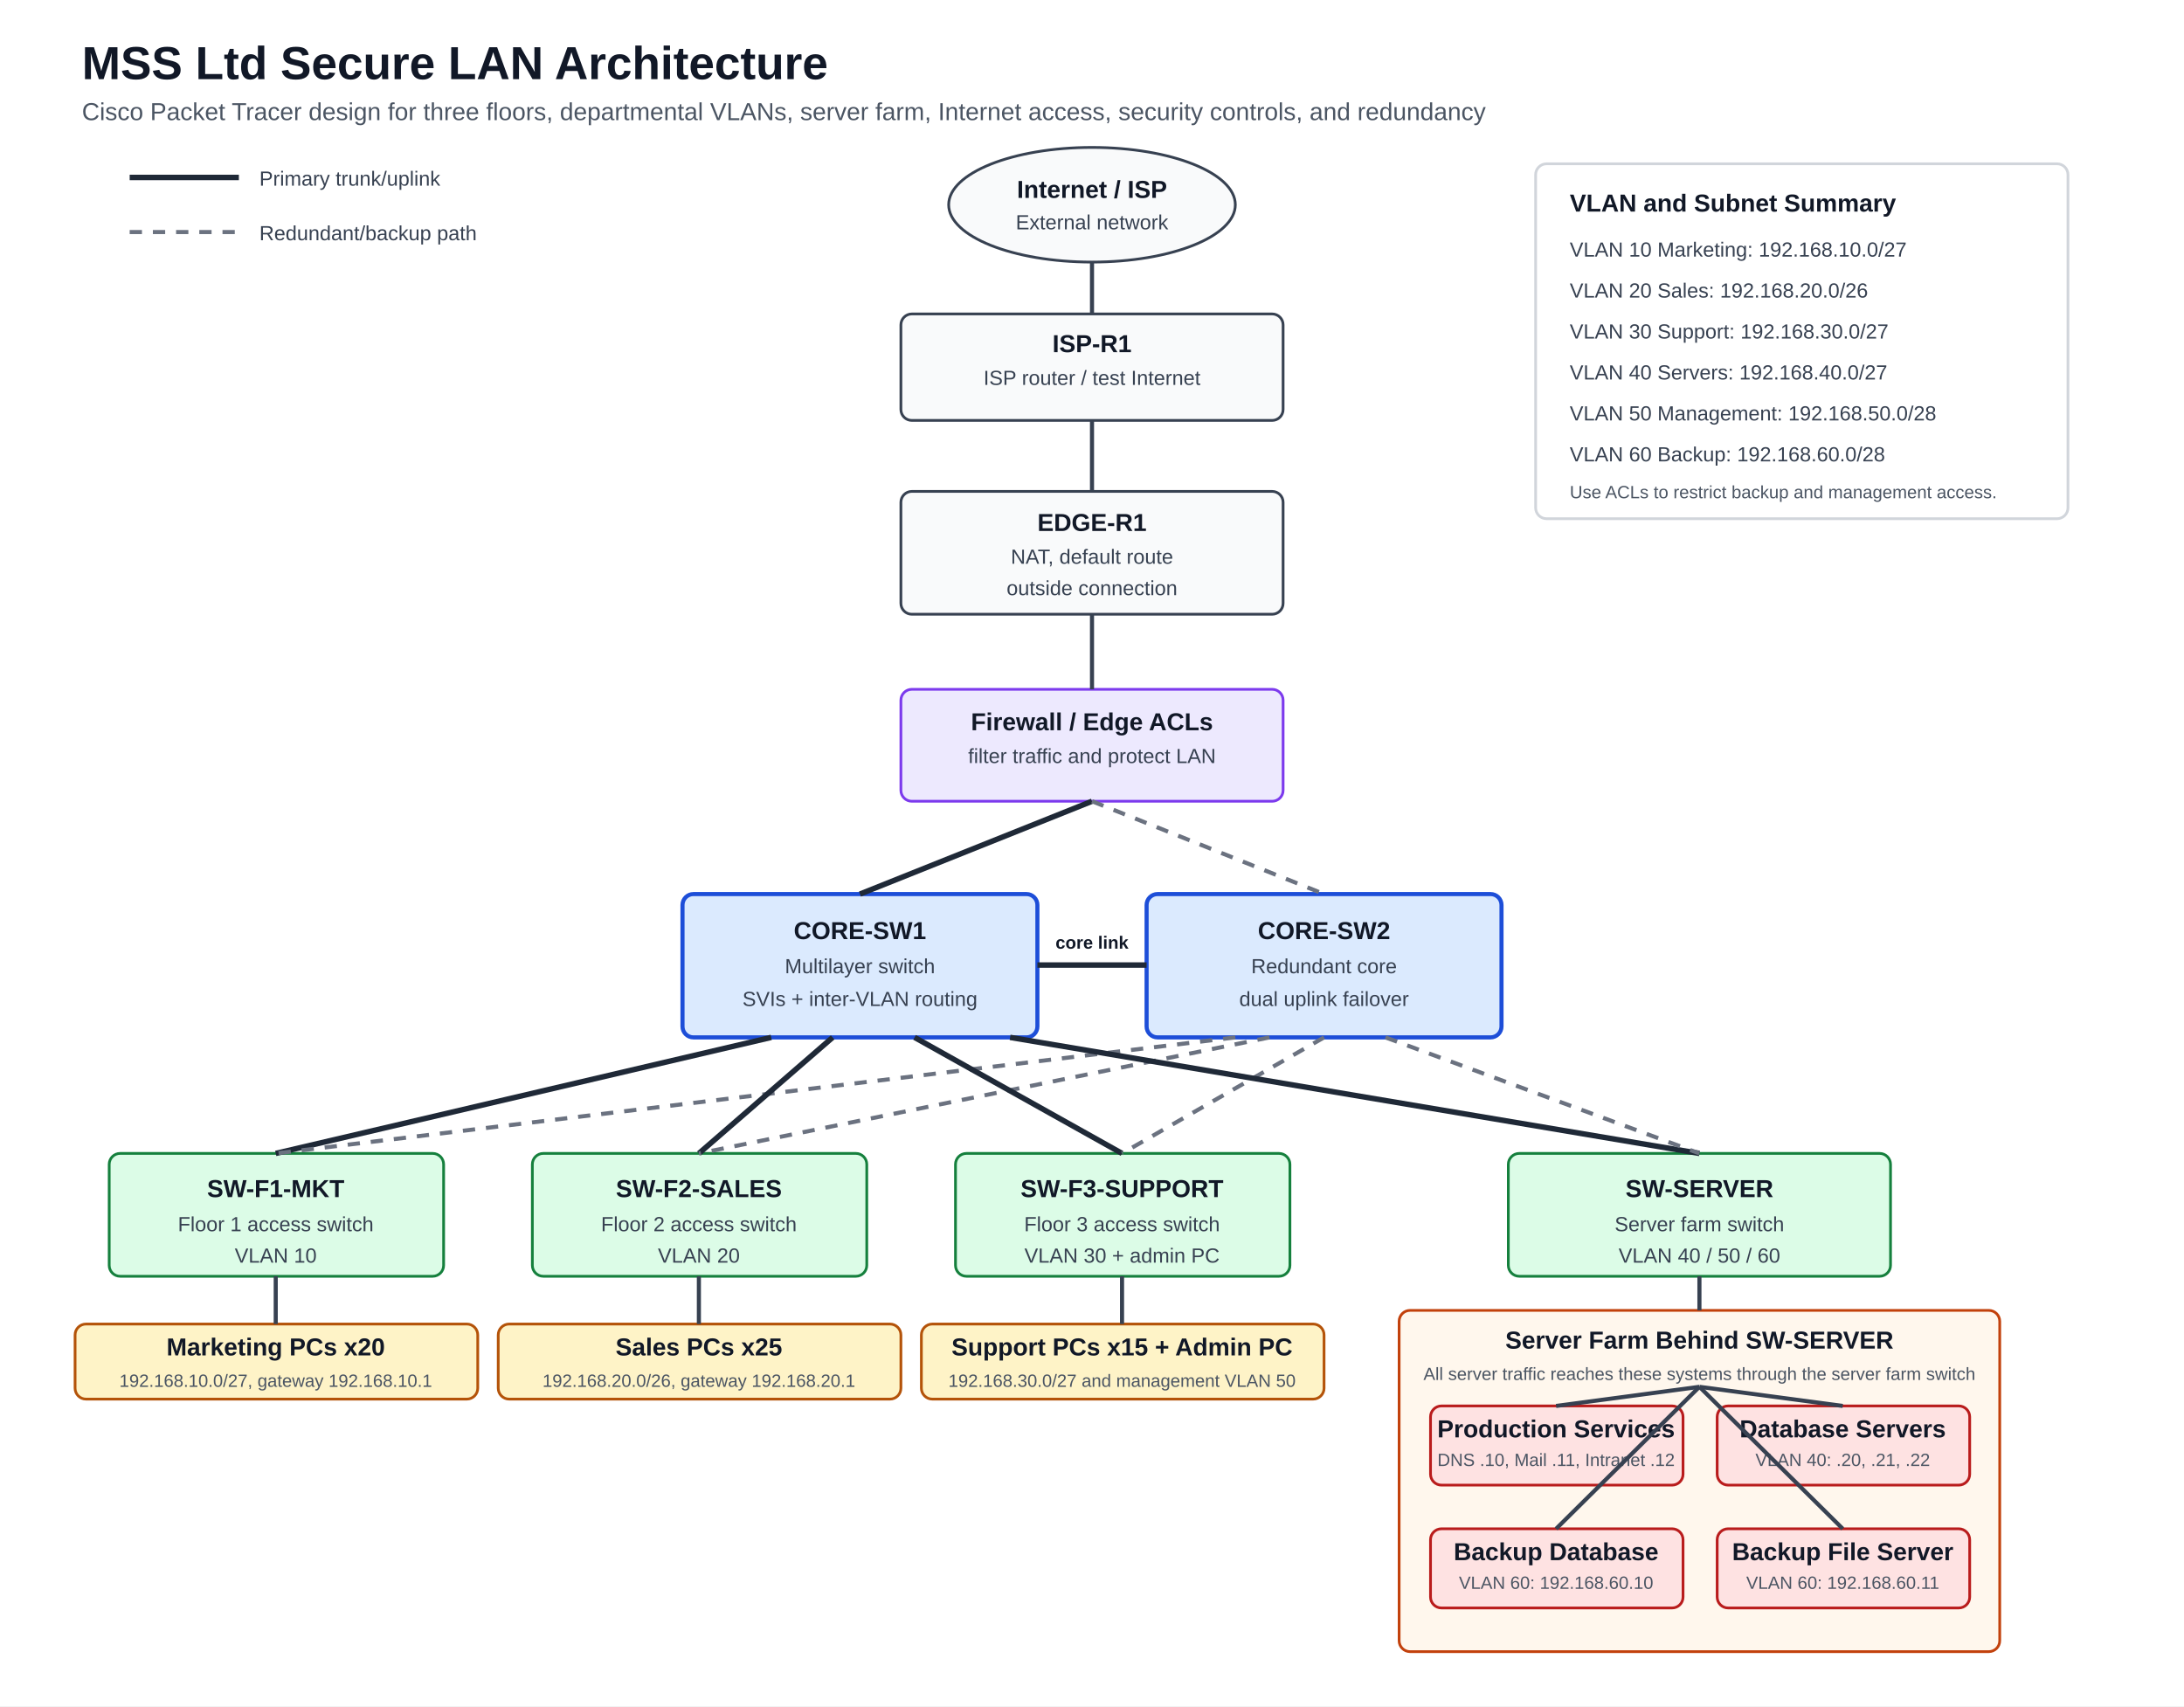
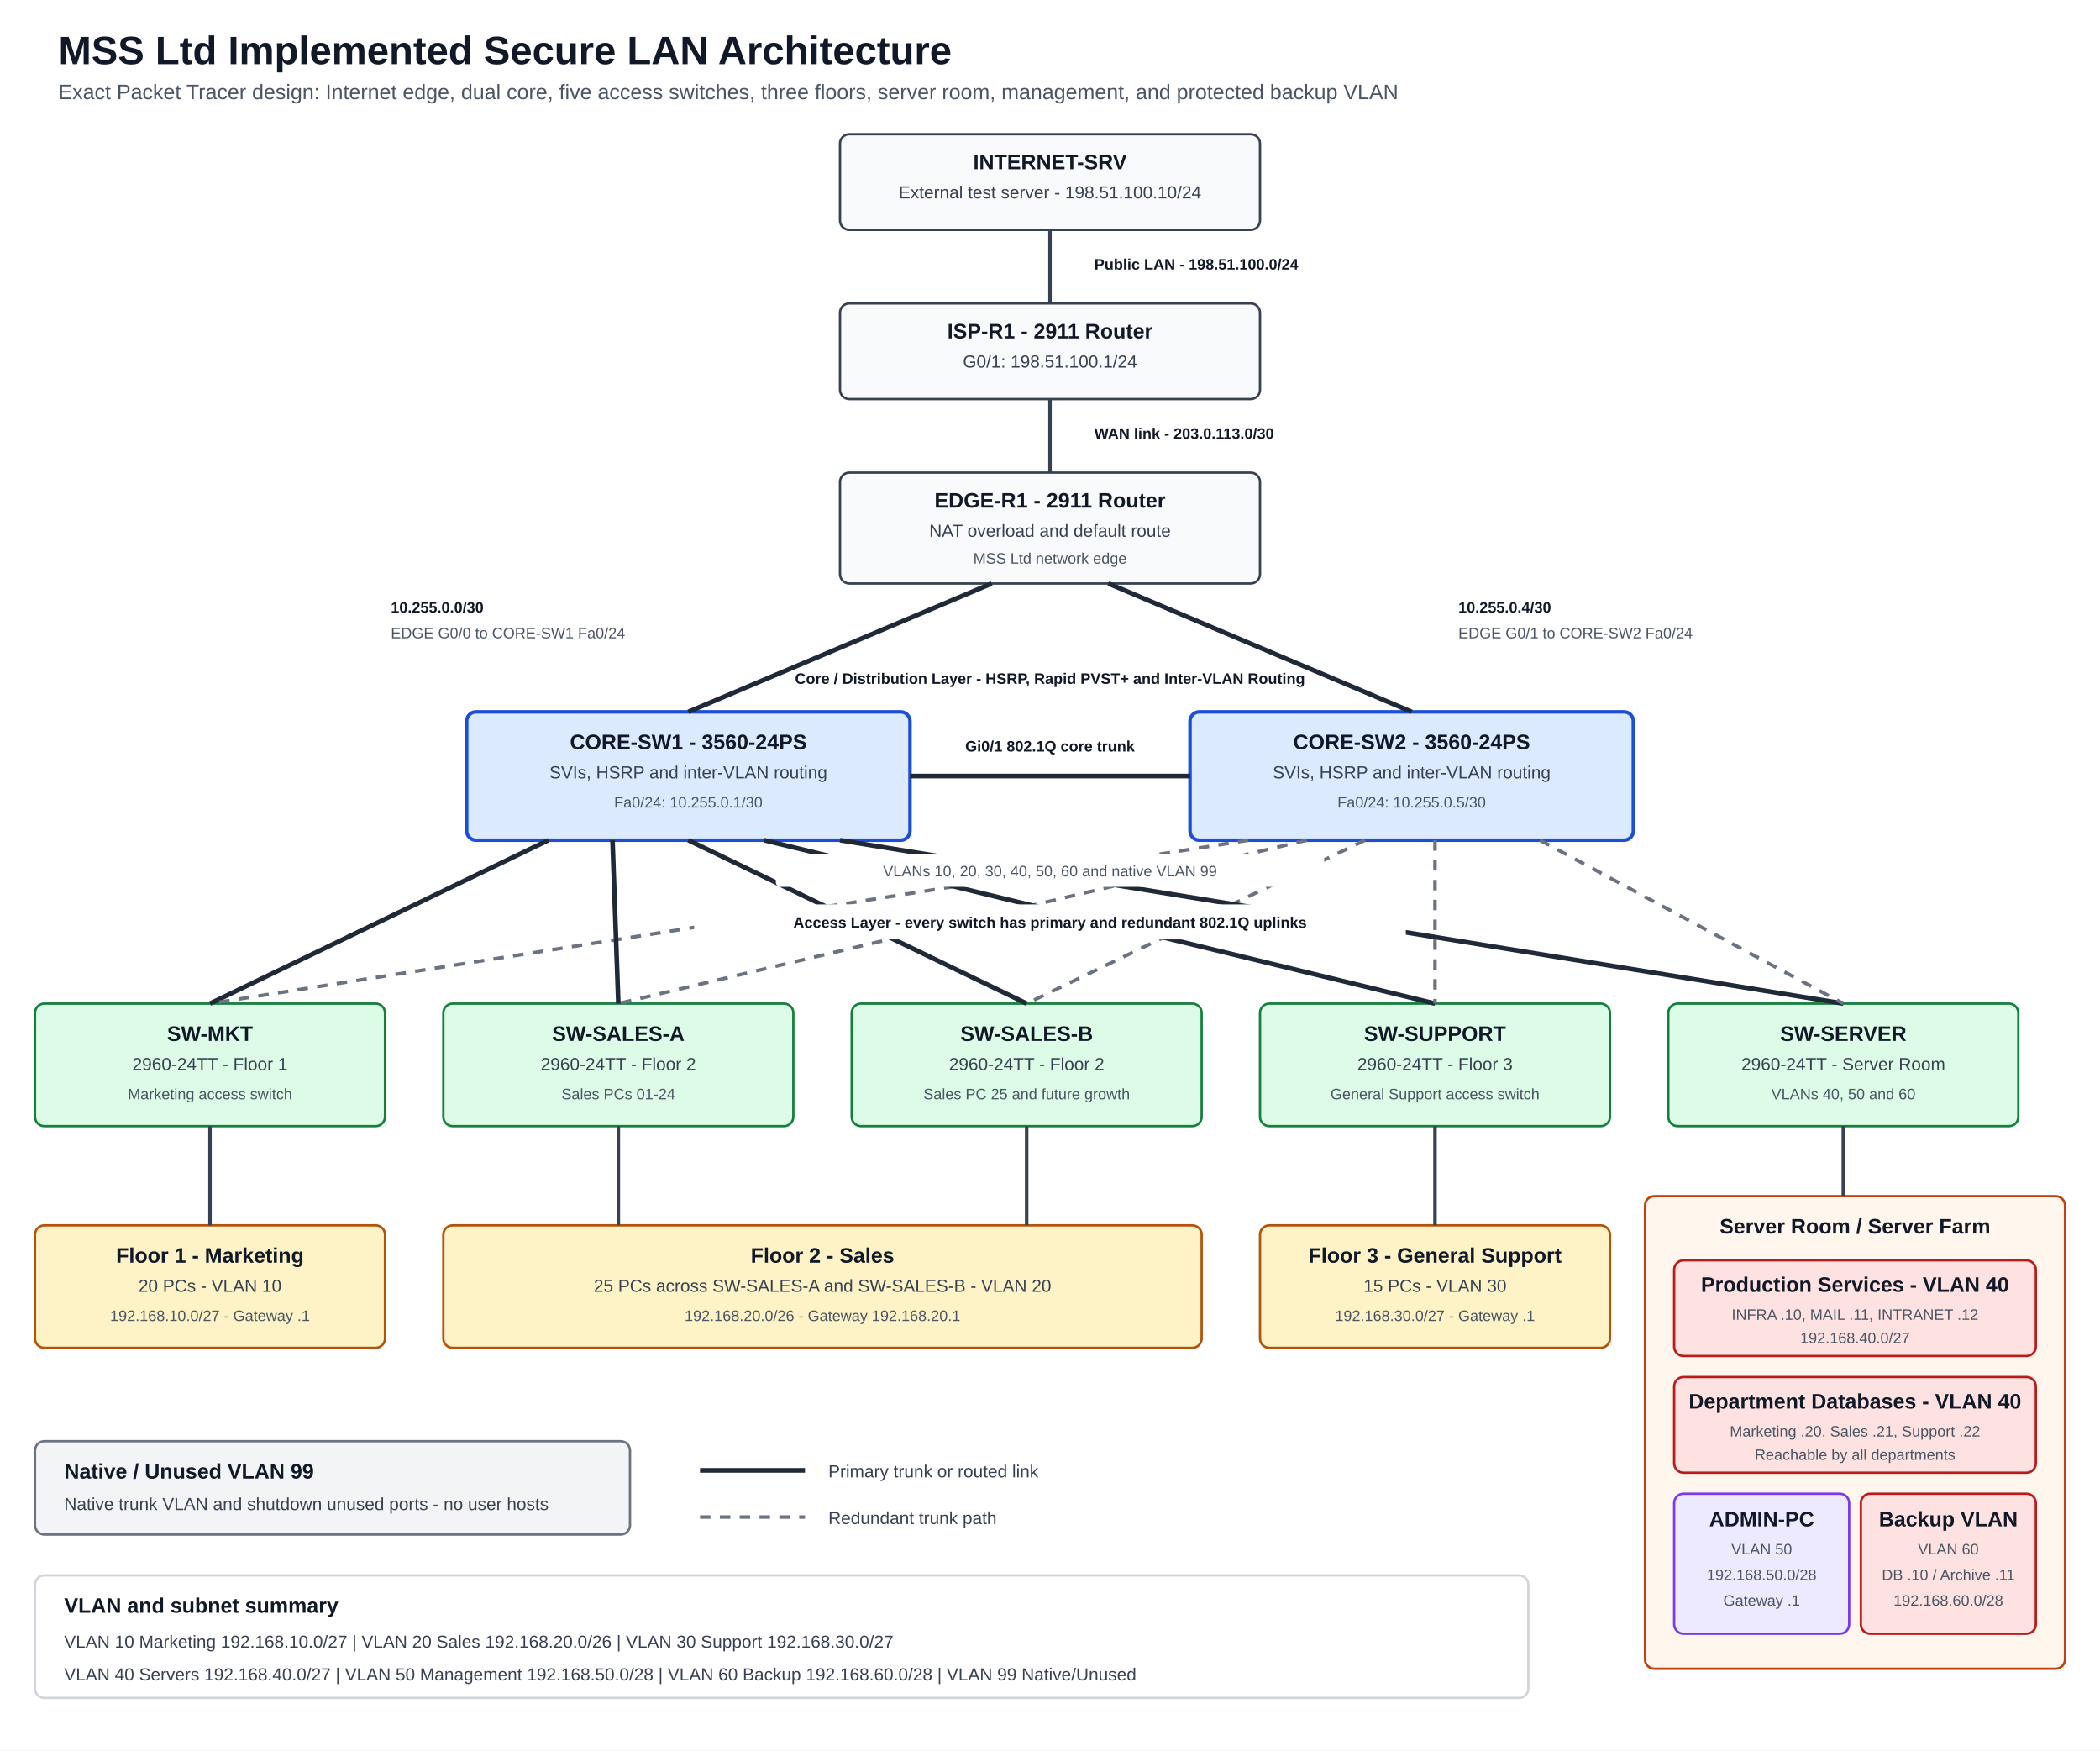
- <svg xmlns="http://www.w3.org/2000/svg" width="1600" height="1250" viewBox="0 0 1600 1250" role="img" aria-labelledby="title desc">
+ <svg xmlns="http://www.w3.org/2000/svg" width="1800" height="1500" viewBox="0 0 1800 1500" role="img" aria-labelledby="title desc">
  <defs>
    <style>
      .title { font: 700 34px Arial, sans-serif; fill: #111827; }
      .subtitle { font: 400 18px Arial, sans-serif; fill: #4b5563; }
      .box-title { font: 700 18px Arial, sans-serif; fill: #111827; }
      .box-text { font: 400 15px Arial, sans-serif; fill: #374151; }
      .small { font: 400 13px Arial, sans-serif; fill: #4b5563; }
-       .edge { fill: #f9fafb; stroke: #374151; stroke-width: 2; }
+       .label { font: 700 13px Arial, sans-serif; fill: #111827; }
+       .external { fill: #f9fafb; stroke: #374151; stroke-width: 2; }
      .core { fill: #dbeafe; stroke: #1d4ed8; stroke-width: 3; }
      .access { fill: #dcfce7; stroke: #15803d; stroke-width: 2; }
      .user { fill: #fef3c7; stroke: #b45309; stroke-width: 2; }
      .server { fill: #fee2e2; stroke: #b91c1c; stroke-width: 2; }
-       .security { fill: #ede9fe; stroke: #7c3aed; stroke-width: 2; }
+       .management { fill: #ede9fe; stroke: #7c3aed; stroke-width: 2; }
+       .native { fill: #f3f4f6; stroke: #6b7280; stroke-width: 2; }
      .line { stroke: #374151; stroke-width: 3; fill: none; }
      .trunk { stroke: #1f2937; stroke-width: 4; fill: none; }
-       .backup { stroke: #6b7280; stroke-width: 3; fill: none; stroke-dasharray: 9 8; }
-       .label { font: 700 13px Arial, sans-serif; fill: #111827; }
+       .redundant { stroke: #6b7280; stroke-width: 3; fill: none; stroke-dasharray: 9 8; }
    </style>
  </defs>
-   <rect x="0" y="0" width="1600" height="1250" fill="#ffffff" />
-   <text x="60" y="58" class="title">MSS Ltd Secure LAN Architecture</text>
-   <text x="60" y="88" class="subtitle">Cisco Packet Tracer design for three floors, departmental VLANs, server farm, Internet access, security controls, and redundancy</text>
-   <ellipse cx="800" cy="150" rx="105" ry="42" class="edge" />
-   <text x="800" y="145" text-anchor="middle" class="box-title">Internet / ISP</text>
-   <text x="800" y="168" text-anchor="middle" class="box-text">External network</text>
-   <rect x="660" y="230" width="280" height="78" rx="8" class="edge" />
-   <text x="800" y="258" text-anchor="middle" class="box-title">ISP-R1</text>
-   <text x="800" y="282" text-anchor="middle" class="box-text">ISP router / test Internet</text>
-   <rect x="660" y="360" width="280" height="90" rx="8" class="edge" />
-   <text x="800" y="389" text-anchor="middle" class="box-title">EDGE-R1</text>
-   <text x="800" y="413" text-anchor="middle" class="box-text">NAT, default route</text>
-   <text x="800" y="436" text-anchor="middle" class="box-text">outside connection</text>
-   <rect x="660" y="505" width="280" height="82" rx="8" class="security" />
-   <text x="800" y="535" text-anchor="middle" class="box-title">Firewall / Edge ACLs</text>
-   <text x="800" y="559" text-anchor="middle" class="box-text">filter traffic and protect LAN</text>
-   <path d="M800 192 L800 230" class="line" />
-   <path d="M800 308 L800 360" class="line" />
-   <path d="M800 450 L800 505" class="line" />
-   <rect x="500" y="655" width="260" height="105" rx="8" class="core" />
-   <text x="630" y="688" text-anchor="middle" class="box-title">CORE-SW1</text>
-   <text x="630" y="713" text-anchor="middle" class="box-text">Multilayer switch</text>
-   <text x="630" y="737" text-anchor="middle" class="box-text">SVIs + inter-VLAN routing</text>
-   <rect x="840" y="655" width="260" height="105" rx="8" class="core" />
-   <text x="970" y="688" text-anchor="middle" class="box-title">CORE-SW2</text>
-   <text x="970" y="713" text-anchor="middle" class="box-text">Redundant core</text>
-   <text x="970" y="737" text-anchor="middle" class="box-text">dual uplink failover</text>
-   <path d="M800 587 L630 655" class="trunk" />
-   <path d="M800 587 L970 655" class="backup" />
-   <path d="M760 707 L840 707" class="trunk" />
-   <text x="800" y="695" text-anchor="middle" class="label">core link</text>
-   <rect x="80" y="845" width="245" height="90" rx="8" class="access" />
-   <text x="202" y="877" text-anchor="middle" class="box-title">SW-F1-MKT</text>
-   <text x="202" y="902" text-anchor="middle" class="box-text">Floor 1 access switch</text>
-   <text x="202" y="925" text-anchor="middle" class="box-text">VLAN 10</text>
-   <rect x="390" y="845" width="245" height="90" rx="8" class="access" />
-   <text x="512" y="877" text-anchor="middle" class="box-title">SW-F2-SALES</text>
-   <text x="512" y="902" text-anchor="middle" class="box-text">Floor 2 access switch</text>
-   <text x="512" y="925" text-anchor="middle" class="box-text">VLAN 20</text>
-   <rect x="700" y="845" width="245" height="90" rx="8" class="access" />
-   <text x="822" y="877" text-anchor="middle" class="box-title">SW-F3-SUPPORT</text>
-   <text x="822" y="902" text-anchor="middle" class="box-text">Floor 3 access switch</text>
-   <text x="822" y="925" text-anchor="middle" class="box-text">VLAN 30 + admin PC</text>
-   <rect x="1105" y="845" width="280" height="90" rx="8" class="access" />
-   <text x="1245" y="877" text-anchor="middle" class="box-title">SW-SERVER</text>
-   <text x="1245" y="902" text-anchor="middle" class="box-text">Server farm switch</text>
-   <text x="1245" y="925" text-anchor="middle" class="box-text">VLAN 40 / 50 / 60</text>
-   <path d="M565 760 L202 845" class="trunk" />
-   <path d="M905 760 L202 845" class="backup" />
-   <path d="M610 760 L512 845" class="trunk" />
-   <path d="M930 760 L512 845" class="backup" />
-   <path d="M670 760 L822 845" class="trunk" />
-   <path d="M970 760 L822 845" class="backup" />
-   <path d="M740 760 L1245 845" class="trunk" />
-   <path d="M1015 760 L1245 845" class="backup" />
-   <rect x="55" y="970" width="295" height="55" rx="8" class="user" />
-   <text x="202" y="993" text-anchor="middle" class="box-title">Marketing PCs x20</text>
-   <text x="202" y="1016" text-anchor="middle" class="small">192.168.10.0/27, gateway 192.168.10.1</text>
-   <rect x="365" y="970" width="295" height="55" rx="8" class="user" />
-   <text x="512" y="993" text-anchor="middle" class="box-title">Sales PCs x25</text>
-   <text x="512" y="1016" text-anchor="middle" class="small">192.168.20.0/26, gateway 192.168.20.1</text>
-   <rect x="675" y="970" width="295" height="55" rx="8" class="user" />
-   <text x="822" y="993" text-anchor="middle" class="box-title">Support PCs x15 + Admin PC</text>
-   <text x="822" y="1016" text-anchor="middle" class="small">192.168.30.0/27 and management VLAN 50</text>
-   <path d="M202 935 L202 970" class="line" />
-   <path d="M512 935 L512 970" class="line" />
-   <path d="M822 935 L822 970" class="line" />
-   <rect x="1025" y="960" width="440" height="250" rx="8" fill="#fff7ed" stroke="#c2410c" stroke-width="2" />
-   <text x="1245" y="988" text-anchor="middle" class="box-title">Server Farm Behind SW-SERVER</text>
-   <text x="1245" y="1011" text-anchor="middle" class="small">All server traffic reaches these systems through the server farm switch</text>
-   <path d="M1245 935 L1245 960" class="line" />
-   <rect x="1048" y="1030" width="185" height="58" rx="8" class="server" />
-   <text x="1140" y="1053" text-anchor="middle" class="box-title">Production Services</text>
-   <text x="1140" y="1074" text-anchor="middle" class="small">DNS .10, Mail .11, Intranet .12</text>
-   <rect x="1258" y="1030" width="185" height="58" rx="8" class="server" />
-   <text x="1350" y="1053" text-anchor="middle" class="box-title">Database Servers</text>
-   <text x="1350" y="1074" text-anchor="middle" class="small">VLAN 40: .20, .21, .22</text>
-   <rect x="1048" y="1120" width="185" height="58" rx="8" class="server" />
-   <text x="1140" y="1143" text-anchor="middle" class="box-title">Backup Database</text>
-   <text x="1140" y="1164" text-anchor="middle" class="small">VLAN 60: 192.168.60.10</text>
-   <rect x="1258" y="1120" width="185" height="58" rx="8" class="server" />
-   <text x="1350" y="1143" text-anchor="middle" class="box-title">Backup File Server</text>
-   <text x="1350" y="1164" text-anchor="middle" class="small">VLAN 60: 192.168.60.11</text>
-   <path d="M1245 1016 L1140 1030" class="line" />
-   <path d="M1245 1016 L1350 1030" class="line" />
-   <path d="M1245 1016 L1140 1120" class="line" />
-   <path d="M1245 1016 L1350 1120" class="line" />
-   <rect x="1125" y="120" width="390" height="260" rx="8" fill="#ffffff" stroke="#d1d5db" stroke-width="2" />
-   <text x="1150" y="155" class="box-title">VLAN and Subnet Summary</text>
-   <text x="1150" y="188" class="box-text">VLAN 10 Marketing: 192.168.10.0/27</text>
-   <text x="1150" y="218" class="box-text">VLAN 20 Sales: 192.168.20.0/26</text>
-   <text x="1150" y="248" class="box-text">VLAN 30 Support: 192.168.30.0/27</text>
-   <text x="1150" y="278" class="box-text">VLAN 40 Servers: 192.168.40.0/27</text>
-   <text x="1150" y="308" class="box-text">VLAN 50 Management: 192.168.50.0/28</text>
-   <text x="1150" y="338" class="box-text">VLAN 60 Backup: 192.168.60.0/28</text>
-   <text x="1150" y="365" class="small">Use ACLs to restrict backup and management access.</text>
-   <line x1="95" y1="130" x2="175" y2="130" class="trunk" />
-   <text x="190" y="136" class="box-text">Primary trunk/uplink</text>
-   <line x1="95" y1="170" x2="175" y2="170" class="backup" />
-   <text x="190" y="176" class="box-text">Redundant/backup path</text>
+   <rect x="0" y="0" width="1800" height="1500" fill="#ffffff" />
+   <text x="50" y="55" class="title">MSS Ltd Implemented Secure LAN Architecture</text>
+   <text x="50" y="85" class="subtitle">Exact Packet Tracer design: Internet edge, dual core, five access switches, three floors, server room, management, and protected backup VLAN</text>
+   <rect x="720" y="115" width="360" height="82" rx="8" class="external" />
+   <text x="900" y="145" text-anchor="middle" class="box-title">INTERNET-SRV</text>
+   <text x="900" y="170" text-anchor="middle" class="box-text">External test server - 198.51.100.10/24</text>
+   <rect x="720" y="260" width="360" height="82" rx="8" class="external" />
+   <text x="900" y="290" text-anchor="middle" class="box-title">ISP-R1 - 2911 Router</text>
+   <text x="900" y="315" text-anchor="middle" class="box-text">G0/1: 198.51.100.1/24</text>
+   <rect x="720" y="405" width="360" height="95" rx="8" class="external" />
+   <text x="900" y="435" text-anchor="middle" class="box-title">EDGE-R1 - 2911 Router</text>
+   <text x="900" y="460" text-anchor="middle" class="box-text">NAT overload and default route</text>
+   <text x="900" y="483" text-anchor="middle" class="small">MSS Ltd network edge</text>
+   <path d="M900 197 L900 260" class="line" />
+   <rect x="925" y="212" width="235" height="28" rx="4" fill="#ffffff" />
+   <text x="938" y="231" class="label">Public LAN - 198.51.100.0/24</text>
+   <path d="M900 342 L900 405" class="line" />
+   <rect x="925" y="357" width="220" height="28" rx="4" fill="#ffffff" />
+   <text x="938" y="376" class="label">WAN link - 203.0.113.0/30</text>
+   <rect x="600" y="565" width="600" height="32" rx="4" fill="#ffffff" />
+   <text x="900" y="586" text-anchor="middle" class="label">Core / Distribution Layer - HSRP, Rapid PVST+ and Inter-VLAN Routing</text>
+   <rect x="400" y="610" width="380" height="110" rx="8" class="core" />
+   <text x="590" y="642" text-anchor="middle" class="box-title">CORE-SW1 - 3560-24PS</text>
+   <text x="590" y="667" text-anchor="middle" class="box-text">SVIs, HSRP and inter-VLAN routing</text>
+   <text x="590" y="692" text-anchor="middle" class="small">Fa0/24: 10.255.0.1/30</text>
+   <rect x="1020" y="610" width="380" height="110" rx="8" class="core" />
+   <text x="1210" y="642" text-anchor="middle" class="box-title">CORE-SW2 - 3560-24PS</text>
+   <text x="1210" y="667" text-anchor="middle" class="box-text">SVIs, HSRP and inter-VLAN routing</text>
+   <text x="1210" y="692" text-anchor="middle" class="small">Fa0/24: 10.255.0.5/30</text>
+   <path d="M850 500 L590 610" class="trunk" />
+   <text x="335" y="525" class="label">10.255.0.0/30</text>
+   <text x="335" y="547" class="small">EDGE G0/0 to CORE-SW1 Fa0/24</text>
+   <path d="M950 500 L1210 610" class="trunk" />
+   <text x="1250" y="525" class="label">10.255.0.4/30</text>
+   <text x="1250" y="547" class="small">EDGE G0/1 to CORE-SW2 Fa0/24</text>
+   <path d="M780 665 L1020 665" class="trunk" />
+   <rect x="795" y="625" width="210" height="28" rx="4" fill="#ffffff" />
+   <text x="900" y="644" text-anchor="middle" class="label">Gi0/1 802.1Q core trunk</text>
+   <rect x="30" y="860" width="300" height="105" rx="8" class="access" />
+   <text x="180" y="892" text-anchor="middle" class="box-title">SW-MKT</text>
+   <text x="180" y="917" text-anchor="middle" class="box-text">2960-24TT - Floor 1</text>
+   <text x="180" y="942" text-anchor="middle" class="small">Marketing access switch</text>
+   <rect x="380" y="860" width="300" height="105" rx="8" class="access" />
+   <text x="530" y="892" text-anchor="middle" class="box-title">SW-SALES-A</text>
+   <text x="530" y="917" text-anchor="middle" class="box-text">2960-24TT - Floor 2</text>
+   <text x="530" y="942" text-anchor="middle" class="small">Sales PCs 01-24</text>
+   <rect x="730" y="860" width="300" height="105" rx="8" class="access" />
+   <text x="880" y="892" text-anchor="middle" class="box-title">SW-SALES-B</text>
+   <text x="880" y="917" text-anchor="middle" class="box-text">2960-24TT - Floor 2</text>
+   <text x="880" y="942" text-anchor="middle" class="small">Sales PC 25 and future growth</text>
+   <rect x="1080" y="860" width="300" height="105" rx="8" class="access" />
+   <text x="1230" y="892" text-anchor="middle" class="box-title">SW-SUPPORT</text>
+   <text x="1230" y="917" text-anchor="middle" class="box-text">2960-24TT - Floor 3</text>
+   <text x="1230" y="942" text-anchor="middle" class="small">General Support access switch</text>
+   <rect x="1430" y="860" width="300" height="105" rx="8" class="access" />
+   <text x="1580" y="892" text-anchor="middle" class="box-title">SW-SERVER</text>
+   <text x="1580" y="917" text-anchor="middle" class="box-text">2960-24TT - Server Room</text>
+   <text x="1580" y="942" text-anchor="middle" class="small">VLANs 40, 50 and 60</text>
+   <path d="M470 720 L180 860" class="trunk" />
+   <path d="M1070 720 L180 860" class="redundant" />
+   <path d="M525 720 L530 860" class="trunk" />
+   <path d="M1120 720 L530 860" class="redundant" />
+   <path d="M590 720 L880 860" class="trunk" />
+   <path d="M1170 720 L880 860" class="redundant" />
+   <path d="M655 720 L1230 860" class="trunk" />
+   <path d="M1230 720 L1230 860" class="redundant" />
+   <path d="M720 720 L1580 860" class="trunk" />
+   <path d="M1320 720 L1580 860" class="redundant" />
+   <rect x="665" y="732" width="470" height="28" rx="4" fill="#ffffff" />
+   <text x="900" y="751" text-anchor="middle" class="small">VLANs 10, 20, 30, 40, 50, 60 and native VLAN 99</text>
+   <rect x="595" y="775" width="610" height="30" rx="4" fill="#ffffff" />
+   <text x="900" y="795" text-anchor="middle" class="label">Access Layer - every switch has primary and redundant 802.1Q uplinks</text>
+   <rect x="30" y="1050" width="300" height="105" rx="8" class="user" />
+   <text x="180" y="1082" text-anchor="middle" class="box-title">Floor 1 - Marketing</text>
+   <text x="180" y="1107" text-anchor="middle" class="box-text">20 PCs - VLAN 10</text>
+   <text x="180" y="1132" text-anchor="middle" class="small">192.168.10.0/27 - Gateway .1</text>
+   <path d="M180 965 L180 1050" class="line" />
+   <rect x="380" y="1050" width="650" height="105" rx="8" class="user" />
+   <text x="705" y="1082" text-anchor="middle" class="box-title">Floor 2 - Sales</text>
+   <text x="705" y="1107" text-anchor="middle" class="box-text">25 PCs across SW-SALES-A and SW-SALES-B - VLAN 20</text>
+   <text x="705" y="1132" text-anchor="middle" class="small">192.168.20.0/26 - Gateway 192.168.20.1</text>
+   <path d="M530 965 L530 1050" class="line" />
+   <path d="M880 965 L880 1050" class="line" />
+   <rect x="1080" y="1050" width="300" height="105" rx="8" class="user" />
+   <text x="1230" y="1082" text-anchor="middle" class="box-title">Floor 3 - General Support</text>
+   <text x="1230" y="1107" text-anchor="middle" class="box-text">15 PCs - VLAN 30</text>
+   <text x="1230" y="1132" text-anchor="middle" class="small">192.168.30.0/27 - Gateway .1</text>
+   <path d="M1230 965 L1230 1050" class="line" />
+   <rect x="1410" y="1025" width="360" height="405" rx="8" fill="#fff7ed" stroke="#c2410c" stroke-width="2" />
+   <text x="1590" y="1057" text-anchor="middle" class="box-title">Server Room / Server Farm</text>
+   <path d="M1580 965 L1580 1025" class="line" />
+   <rect x="1435" y="1080" width="310" height="82" rx="8" class="server" />
+   <text x="1590" y="1107" text-anchor="middle" class="box-title">Production Services - VLAN 40</text>
+   <text x="1590" y="1131" text-anchor="middle" class="small">INFRA .10, MAIL .11, INTRANET .12</text>
+   <text x="1590" y="1151" text-anchor="middle" class="small">192.168.40.0/27</text>
+   <rect x="1435" y="1180" width="310" height="82" rx="8" class="server" />
+   <text x="1590" y="1207" text-anchor="middle" class="box-title">Department Databases - VLAN 40</text>
+   <text x="1590" y="1231" text-anchor="middle" class="small">Marketing .20, Sales .21, Support .22</text>
+   <text x="1590" y="1251" text-anchor="middle" class="small">Reachable by all departments</text>
+   <rect x="1435" y="1280" width="150" height="120" rx="8" class="management" />
+   <text x="1510" y="1308" text-anchor="middle" class="box-title">ADMIN-PC</text>
+   <text x="1510" y="1332" text-anchor="middle" class="small">VLAN 50</text>
+   <text x="1510" y="1354" text-anchor="middle" class="small">192.168.50.0/28</text>
+   <text x="1510" y="1376" text-anchor="middle" class="small">Gateway .1</text>
+   <rect x="1595" y="1280" width="150" height="120" rx="8" class="server" />
+   <text x="1670" y="1308" text-anchor="middle" class="box-title">Backup VLAN</text>
+   <text x="1670" y="1332" text-anchor="middle" class="small">VLAN 60</text>
+   <text x="1670" y="1354" text-anchor="middle" class="small">DB .10 / Archive .11</text>
+   <text x="1670" y="1376" text-anchor="middle" class="small">192.168.60.0/28</text>
+   <rect x="30" y="1235" width="510" height="80" rx="8" class="native" />
+   <text x="55" y="1267" class="box-title">Native / Unused VLAN 99</text>
+   <text x="55" y="1294" class="box-text">Native trunk VLAN and shutdown unused ports - no user hosts</text>
+   <line x1="600" y1="1260" x2="690" y2="1260" class="trunk" />
+   <text x="710" y="1266" class="box-text">Primary trunk or routed link</text>
+   <line x1="600" y1="1300" x2="690" y2="1300" class="redundant" />
+   <text x="710" y="1306" class="box-text">Redundant trunk path</text>
+   <rect x="30" y="1350" width="1280" height="105" rx="8" fill="#ffffff" stroke="#d1d5db" stroke-width="2" />
+   <text x="55" y="1382" class="box-title">VLAN and subnet summary</text>
+   <text x="55" y="1412" class="box-text">VLAN 10 Marketing 192.168.10.0/27   |   VLAN 20 Sales 192.168.20.0/26   |   VLAN 30 Support 192.168.30.0/27</text>
+   <text x="55" y="1440" class="box-text">VLAN 40 Servers 192.168.40.0/27   |   VLAN 50 Management 192.168.50.0/28   |   VLAN 60 Backup 192.168.60.0/28   |   VLAN 99 Native/Unused</text>
</svg>
